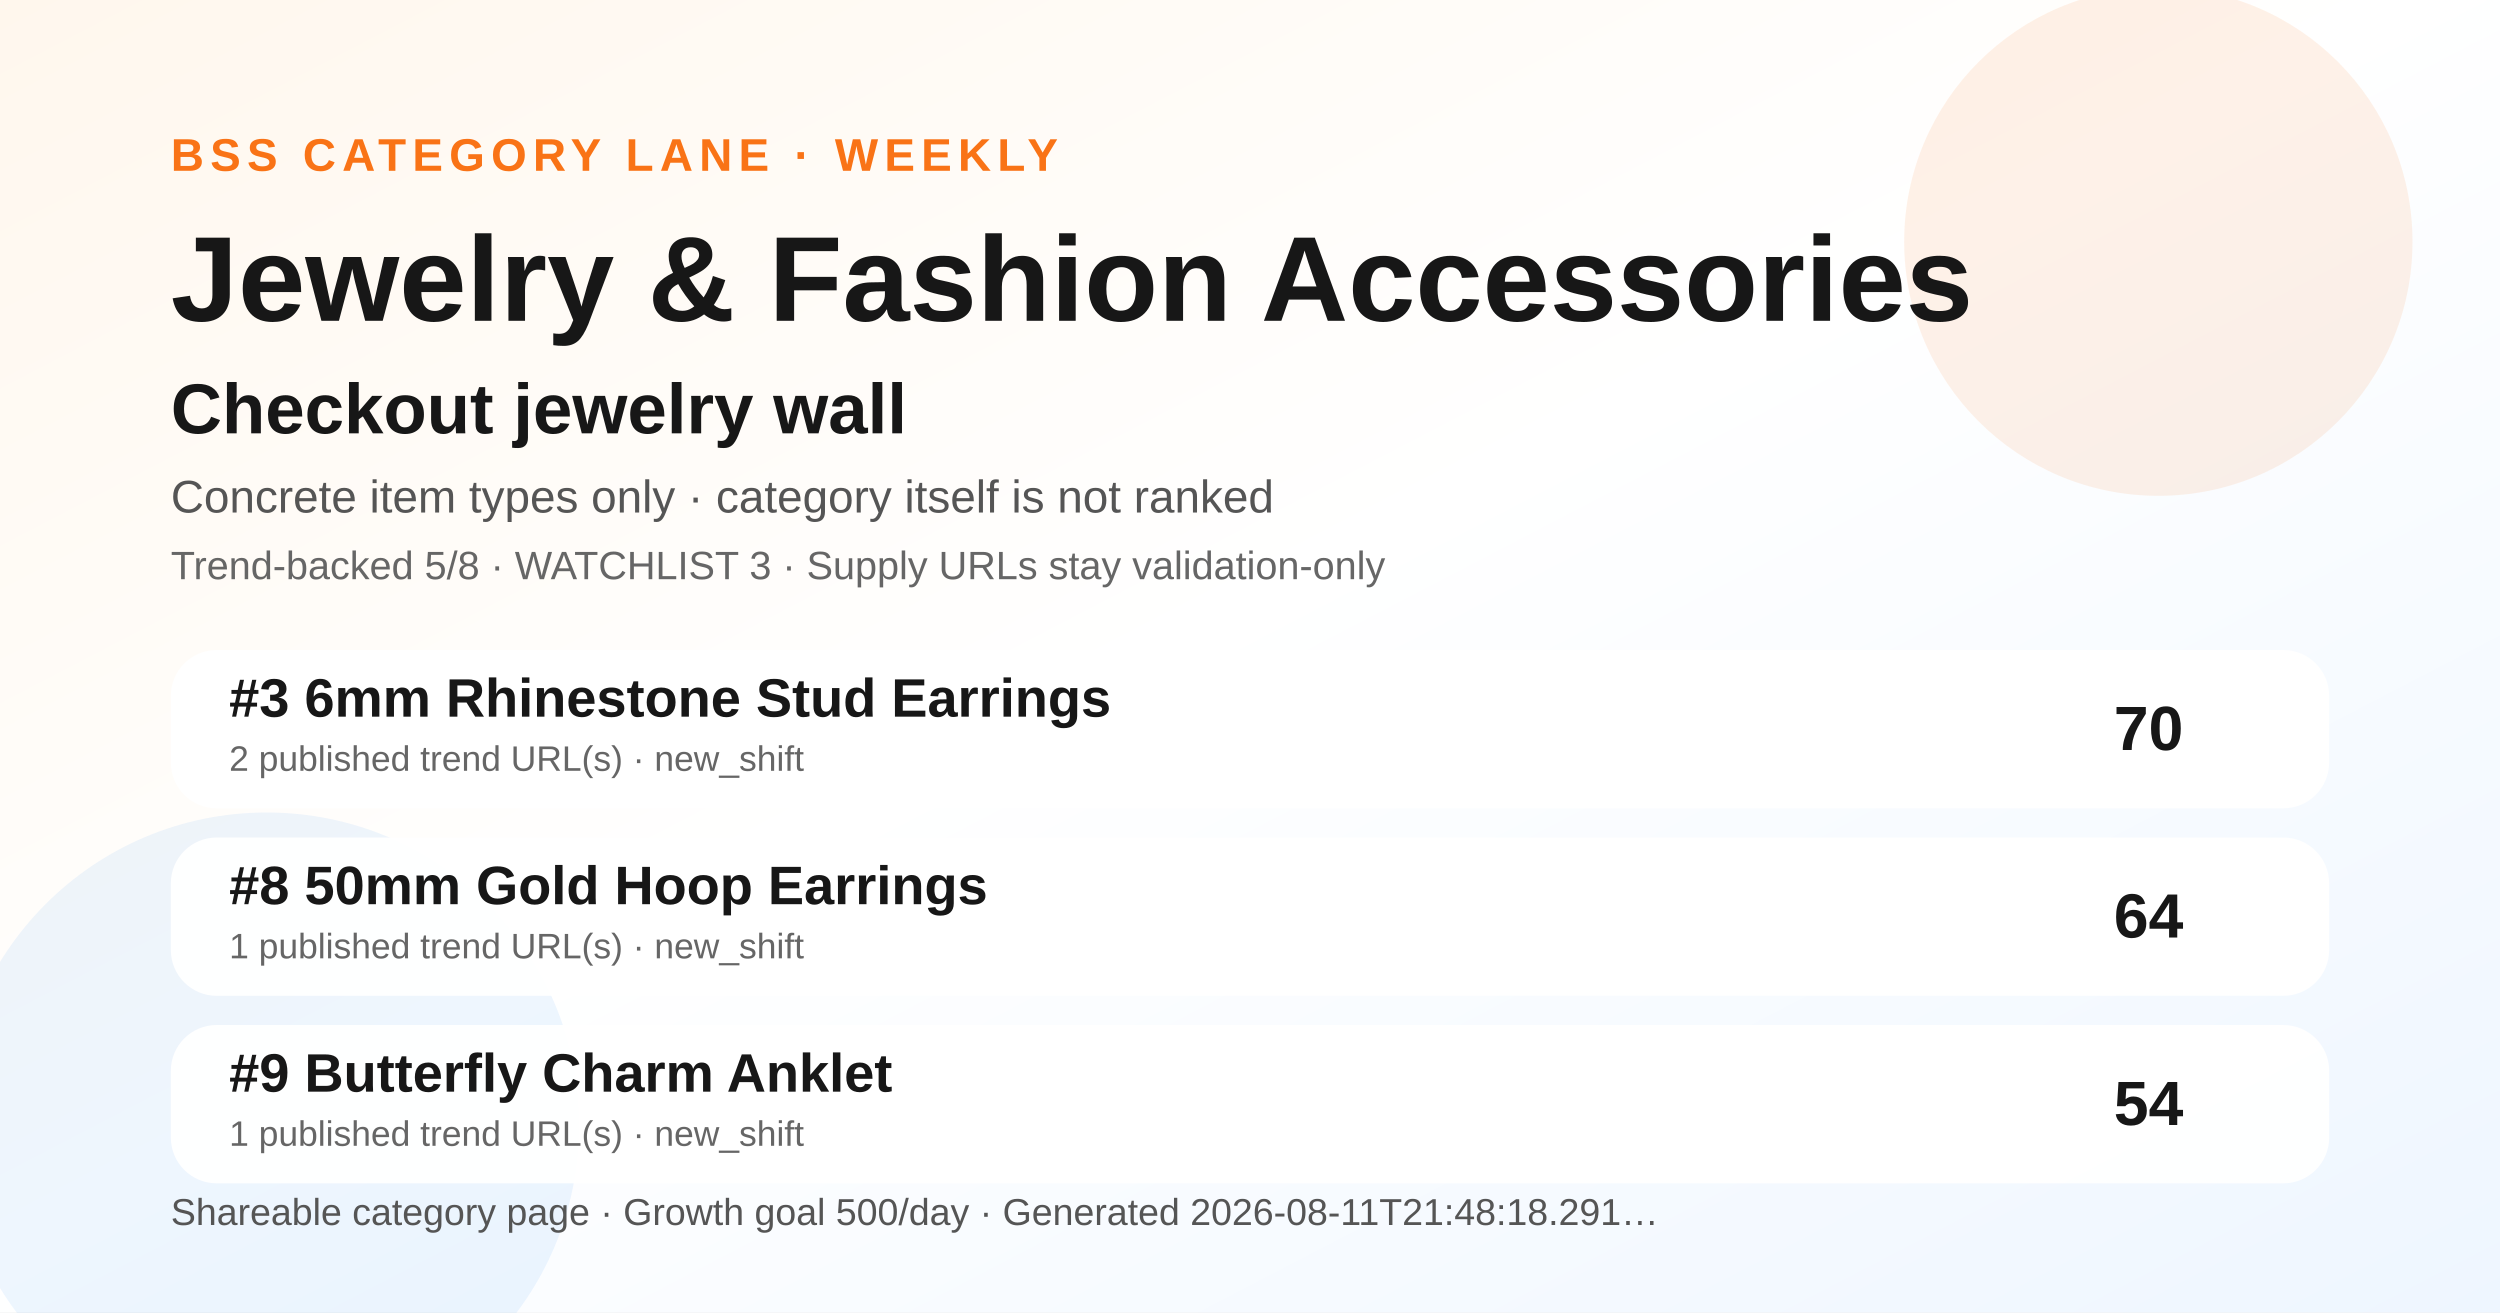
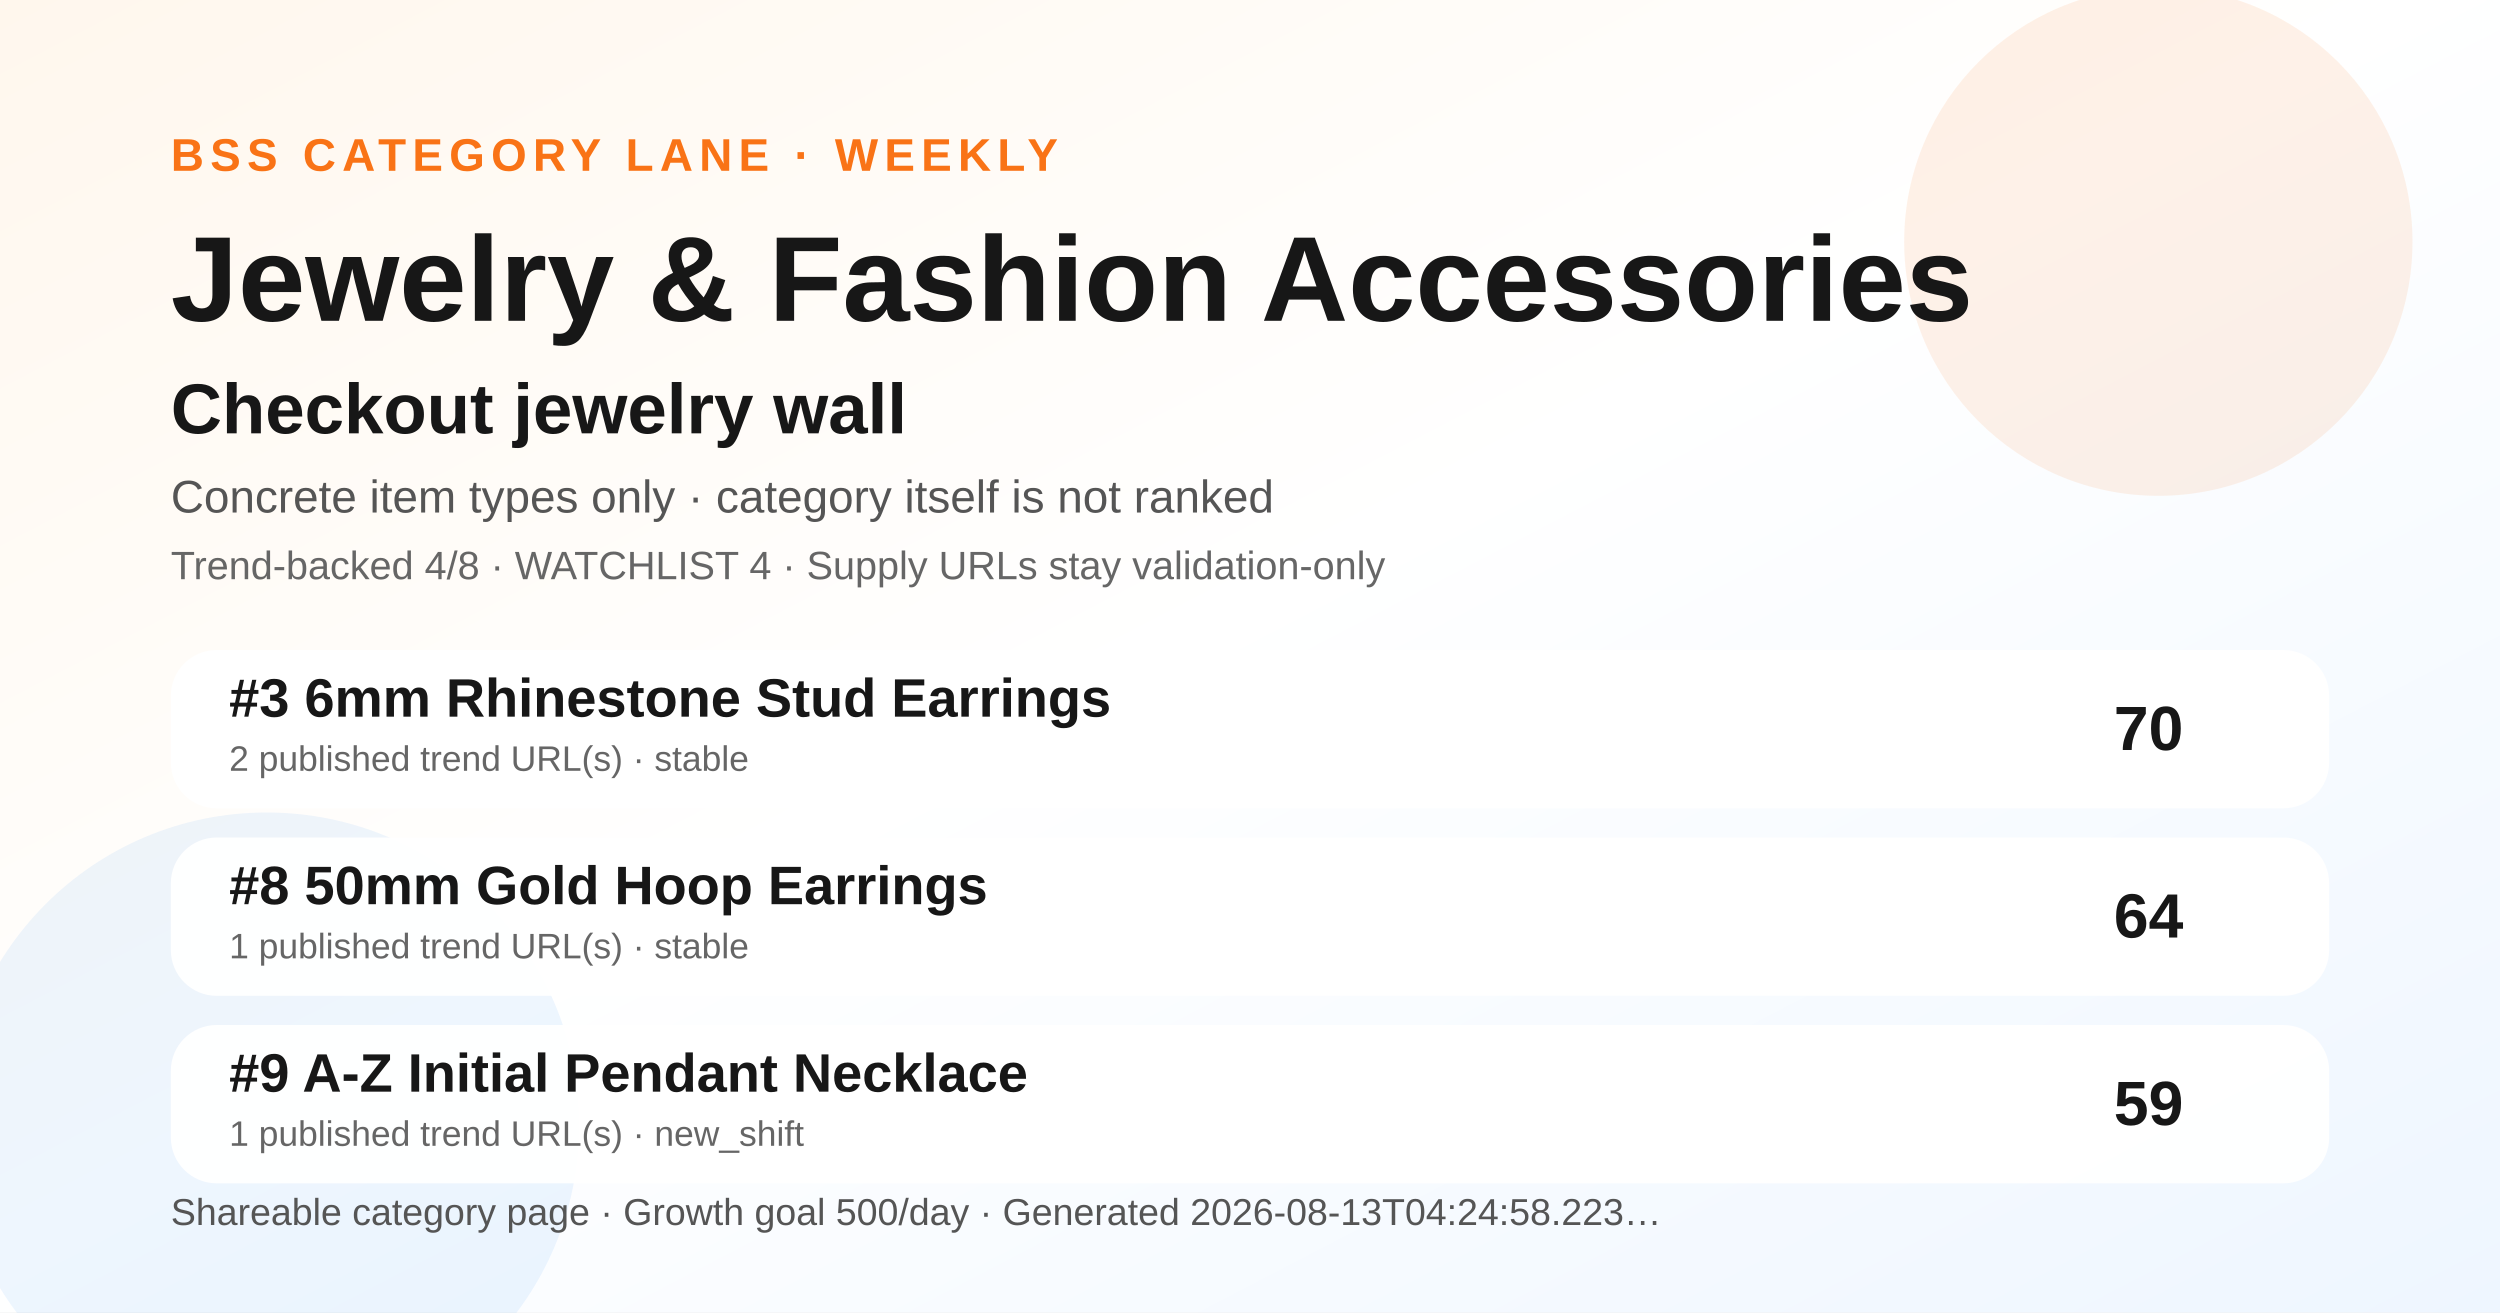
<svg xmlns="http://www.w3.org/2000/svg" width="1200" height="630" viewBox="0 0 1200 630" role="img" aria-label="Jewelry &amp; Fashion Accessories BSS category ranking social preview">
  <defs>
    <linearGradient id="bg" x1="0" y1="0" x2="1" y2="1">
      <stop offset="0" stop-color="#fff7ed" />
      <stop offset="0.48" stop-color="#ffffff" />
      <stop offset="1" stop-color="#eef6ff" />
    </linearGradient>
  </defs>
  <rect width="1200" height="630" fill="url(#bg)" />
  <circle cx="1036" cy="116" r="122" fill="#f97316" opacity="0.10" />
  <circle cx="128" cy="540" r="150" fill="#0072f5" opacity="0.07" />
  <text x="82" y="82" font-family="Arial, Helvetica, sans-serif" font-size="22" font-weight="700" fill="#f97316" letter-spacing="3">BSS CATEGORY LANE · WEEKLY</text>
  <text x="82" y="154" font-family="Arial, Helvetica, sans-serif" font-size="58" font-weight="800" fill="#171717">Jewelry &amp; Fashion Accessories</text>
  <text x="82" y="208" font-family="Arial, Helvetica, sans-serif" font-size="34" font-weight="800" fill="#171717">Checkout jewelry wall</text>
  <text x="82" y="246" font-family="Arial, Helvetica, sans-serif" font-size="22" fill="#555555">Concrete item types only · category itself is not ranked</text>
-   <text x="82" y="278" font-family="Arial, Helvetica, sans-serif" font-size="19" fill="#666666">Trend-backed 5/8 · WATCHLIST 3 · Supply URLs stay validation-only</text>
+   <text x="82" y="278" font-family="Arial, Helvetica, sans-serif" font-size="19" fill="#666666">Trend-backed 4/8 · WATCHLIST 4 · Supply URLs stay validation-only</text>
  <g transform="translate(82 312)">
    <rect width="1036" height="76" rx="22" fill="#ffffff" opacity="0.96" />
    <text x="28" y="32" font-family="Arial, Helvetica, sans-serif" font-size="26" font-weight="700" fill="#171717">#3 6mm Rhinestone Stud Earrings</text>
-     <text x="28" y="58" font-family="Arial, Helvetica, sans-serif" font-size="17" fill="#666666">2 published trend URL(s) · new_shift</text>
+     <text x="28" y="58" font-family="Arial, Helvetica, sans-serif" font-size="17" fill="#666666">2 published trend URL(s) · stable</text>
    <text x="966" y="48" text-anchor="end" font-family="Arial, Helvetica, sans-serif" font-size="30" font-weight="700" fill="#171717">70</text>
  </g>
  <g transform="translate(82 402)">
    <rect width="1036" height="76" rx="22" fill="#ffffff" opacity="0.96" />
    <text x="28" y="32" font-family="Arial, Helvetica, sans-serif" font-size="26" font-weight="700" fill="#171717">#8 50mm Gold Hoop Earrings</text>
-     <text x="28" y="58" font-family="Arial, Helvetica, sans-serif" font-size="17" fill="#666666">1 published trend URL(s) · new_shift</text>
+     <text x="28" y="58" font-family="Arial, Helvetica, sans-serif" font-size="17" fill="#666666">1 published trend URL(s) · stable</text>
    <text x="966" y="48" text-anchor="end" font-family="Arial, Helvetica, sans-serif" font-size="30" font-weight="700" fill="#171717">64</text>
  </g>
  <g transform="translate(82 492)">
    <rect width="1036" height="76" rx="22" fill="#ffffff" opacity="0.96" />
-     <text x="28" y="32" font-family="Arial, Helvetica, sans-serif" font-size="26" font-weight="700" fill="#171717">#9 Butterfly Charm Anklet</text>
+     <text x="28" y="32" font-family="Arial, Helvetica, sans-serif" font-size="26" font-weight="700" fill="#171717">#9 A-Z Initial Pendant Necklace</text>
    <text x="28" y="58" font-family="Arial, Helvetica, sans-serif" font-size="17" fill="#666666">1 published trend URL(s) · new_shift</text>
-     <text x="966" y="48" text-anchor="end" font-family="Arial, Helvetica, sans-serif" font-size="30" font-weight="700" fill="#171717">54</text>
+     <text x="966" y="48" text-anchor="end" font-family="Arial, Helvetica, sans-serif" font-size="30" font-weight="700" fill="#171717">59</text>
  </g>
  <g transform="translate(82 588)">
-     <text font-family="Arial, Helvetica, sans-serif" font-size="18" fill="#555555">Shareable category page · Growth goal 500/day · Generated 2026-08-11T21:48:18.291…</text>
+     <text font-family="Arial, Helvetica, sans-serif" font-size="18" fill="#555555">Shareable category page · Growth goal 500/day · Generated 2026-08-13T04:24:58.223…</text>
  </g>
</svg>
